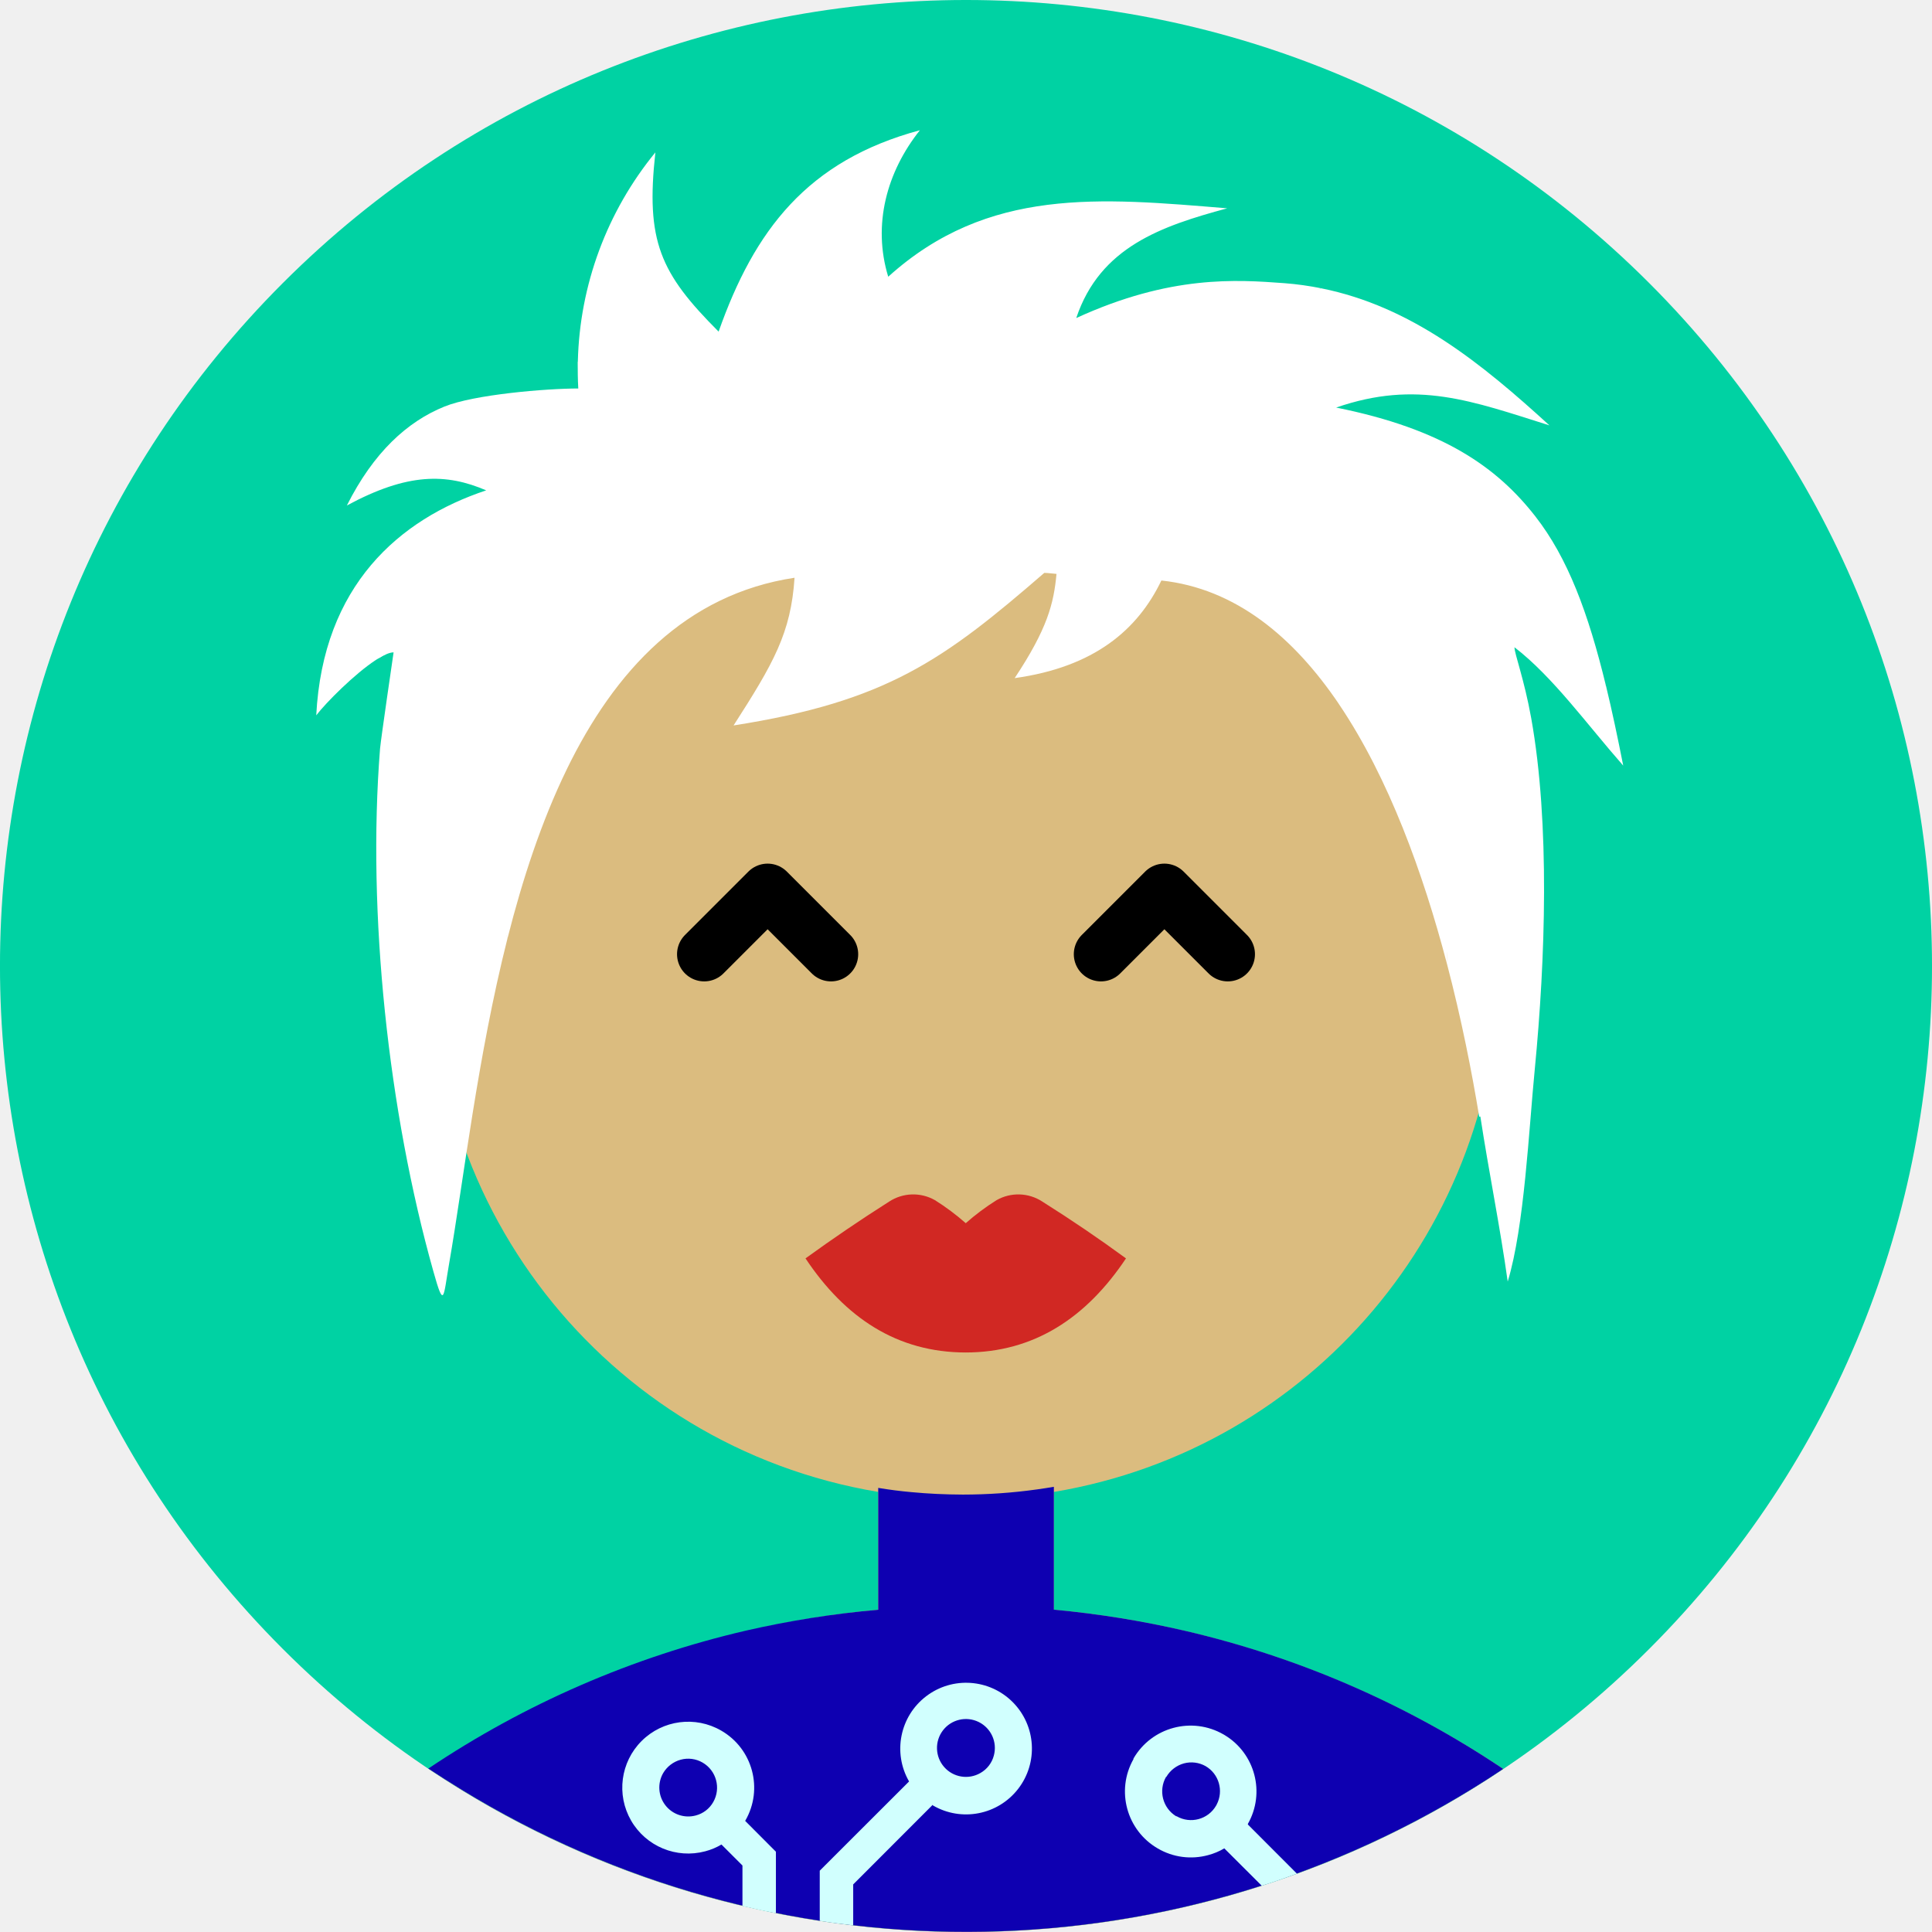
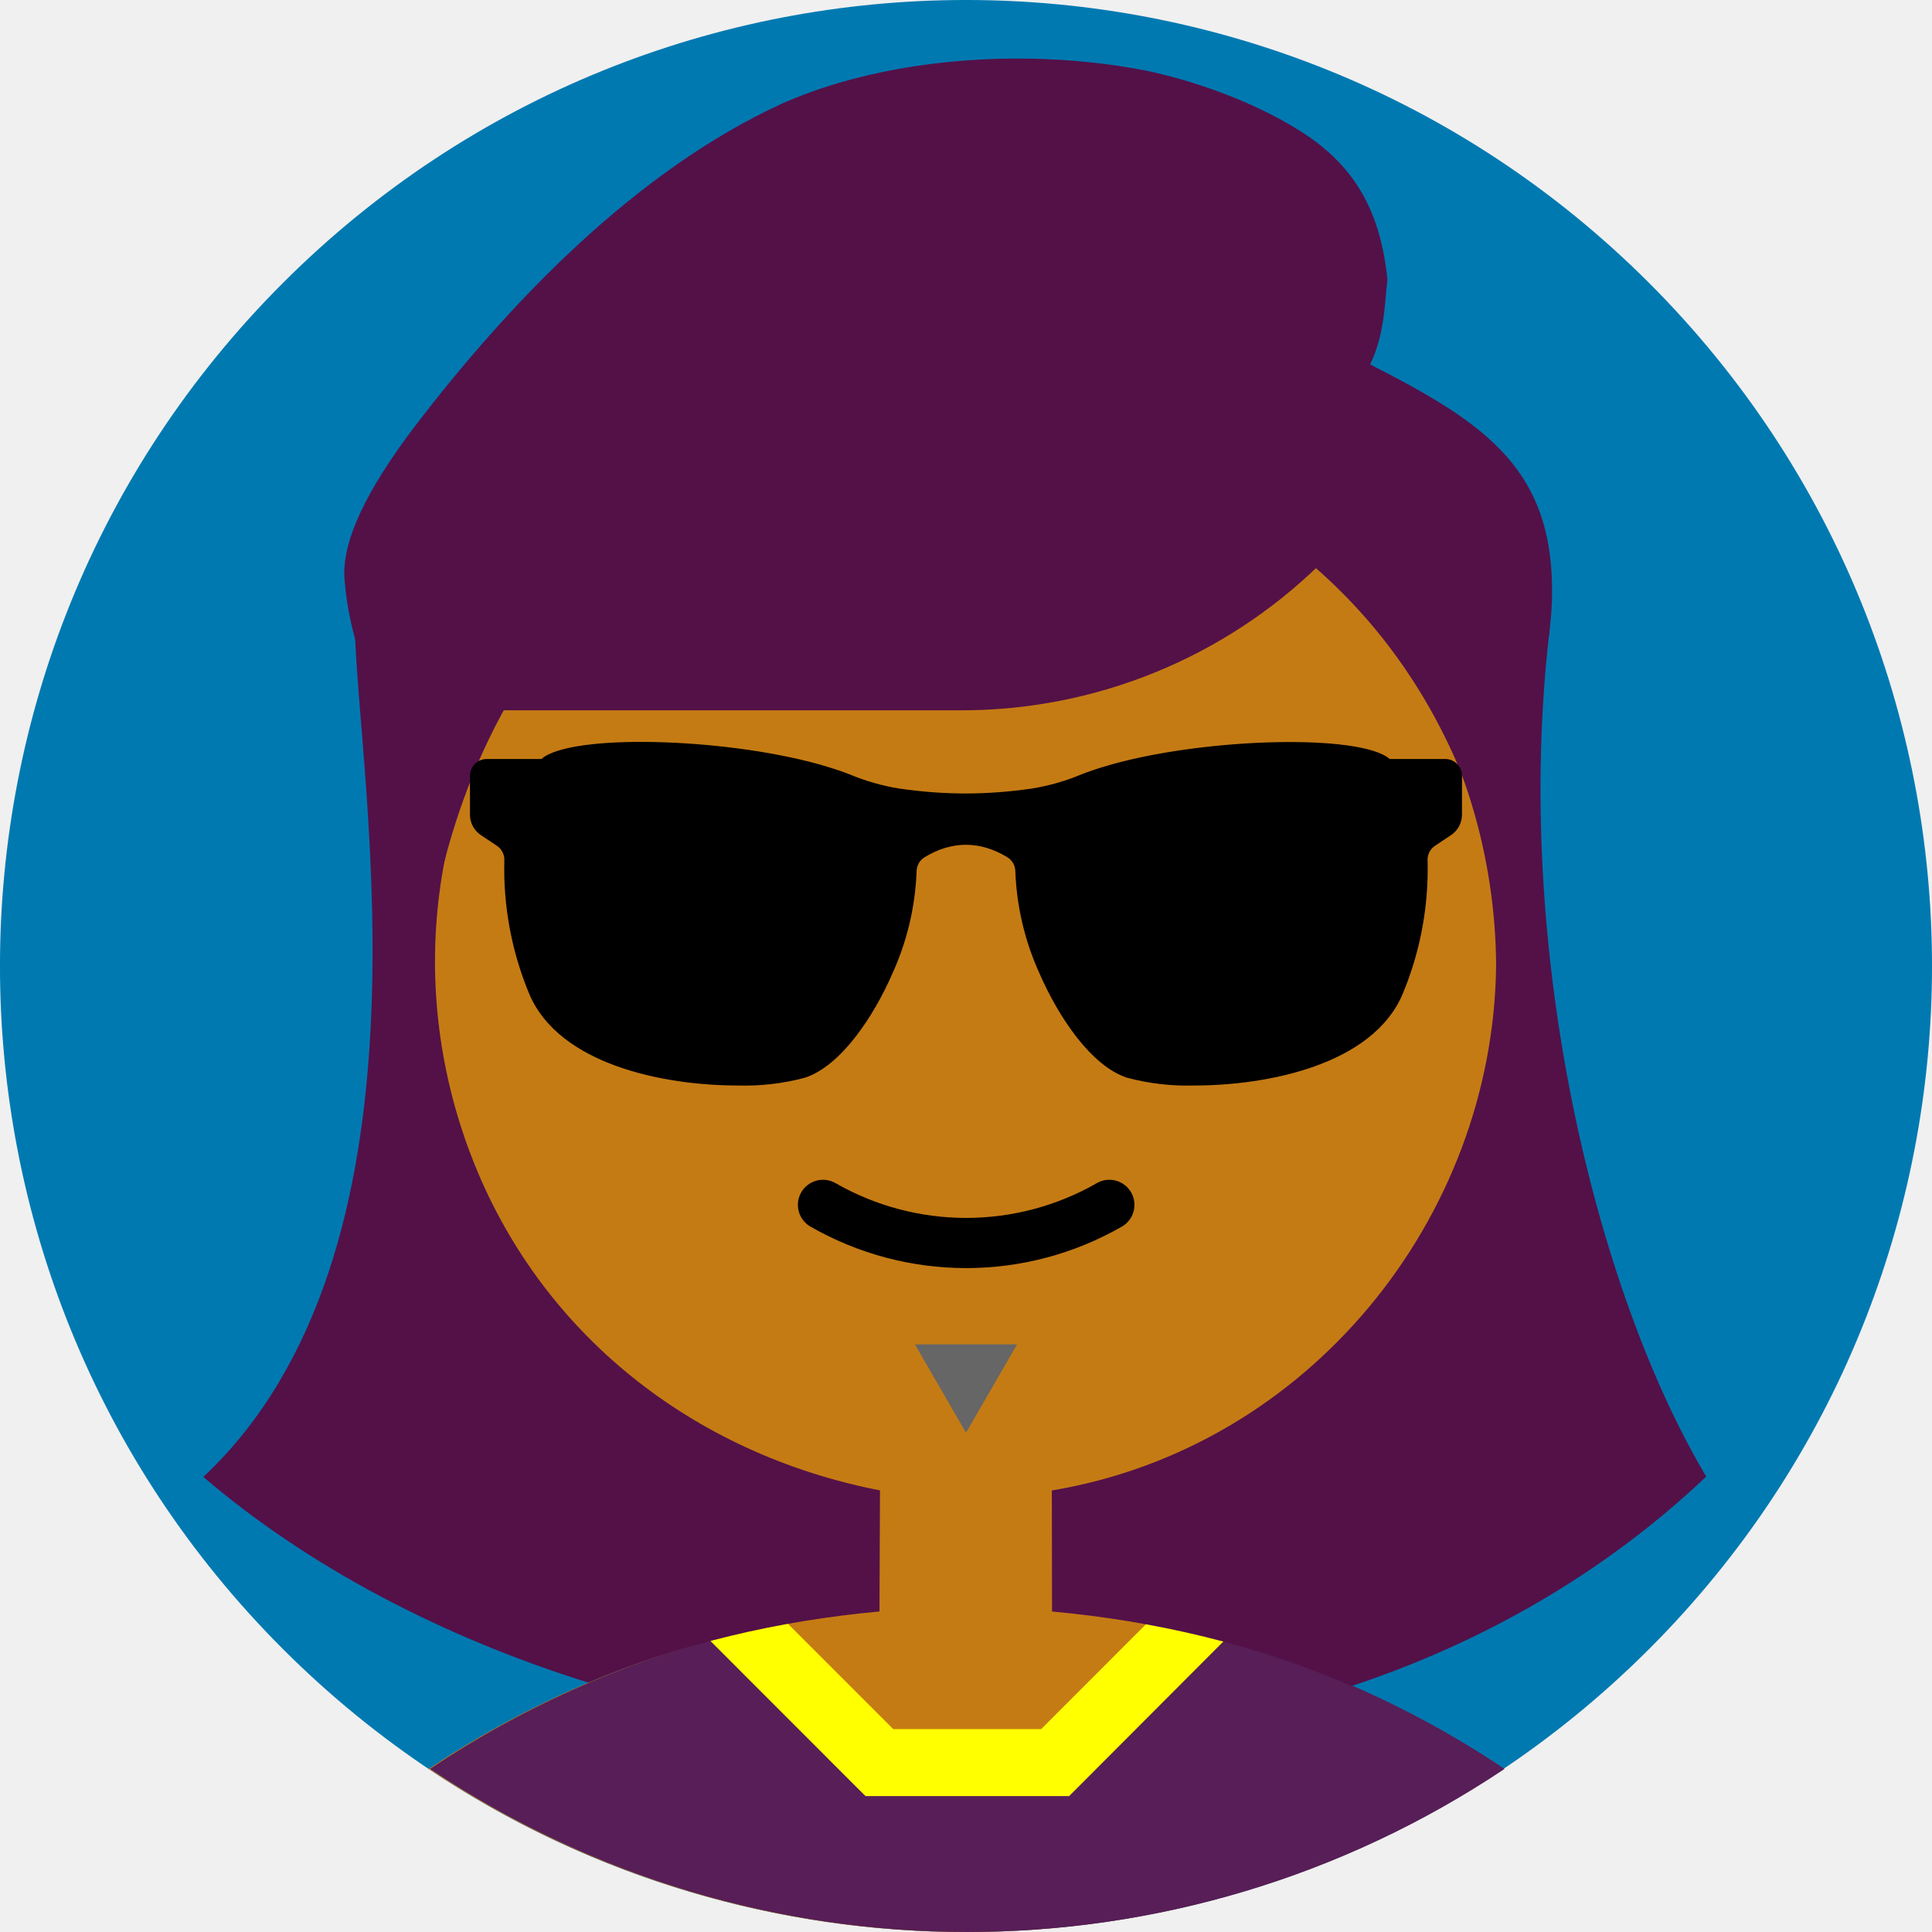
<svg xmlns="http://www.w3.org/2000/svg" viewBox="0 0 231 231">
-   <path d="M33.83,33.83a115.5,115.5,0,1,1,0,163.34,115.49,115.49,0,0,1,0-163.34Z" style="fill:#00d2a3;" />
-   <path d="m115.5 51.75a63.75 63.75 0 0 0-10.5 126.63v14.09a115.5 115.5 0 0 0-53.729 19.027 115.5 115.5 0 0 0 128.46 0 115.5 115.5 0 0 0-53.729-19.029v-14.084a63.75 63.75 0 0 0 53.25-62.881 63.75 63.75 0 0 0-63.65-63.75 63.75 63.75 0 0 0-0.1 0z" style="fill:#dbbc7f;" />
-   <path d="m141.74 195a114.93 114.93 0 0 1 37.912 16.45l0.07 0.05c-1.17 0.79-2.36 1.55-3.56 2.29a115.55 115.55 0 0 1-120.95 0.21q-2-1.23-4-2.54a114.79 114.79 0 0 1 38.002-16.5 116.21 116.21 0 0 1 15.791-2.49v-14.57c1.32 0.22 2.65 0.39 4 0.51 2 0.19 4 0.28 6.12 0.29a64.333 64.33 0 0 0 8.88-0.62c0.67-0.09 1.34-0.2 2-0.31v14.69a118 118 0 0 1 15.741 2.54z" style="fill:#0e00b1;" />
-   <path d="m79.292 212a3.46 3.46 0 0 0 3.89 5.07 3.38 3.38 0 0 0 2.1-1.61 3.47 3.47 0 0 0-1.28-4.72 3.42 3.42 0 0 0-2.62-0.34 3.51 3.51 0 0 0-2.09 1.6zm60.122 0.46a3.49 3.49 0 0 0 1.21 4.7h0.06a3.46 3.46 0 0 0 4.72-1.27l0.07-0.13a3.46 3.46 0 0 0-1.34-4.6 3.46 3.46 0 0 0-2.58-0.32 3.53 3.53 0 0 0-2.1 1.61zm9.8 5.7 5.86 5.87c-1.39 0.5-2.79 1-4.21 1.44l-4.48-4.47a7.52 7.52 0 0 1-1.94 0.81 7.83 7.83 0 0 1-6-0.79 7.87 7.87 0 0 1-2.92-10.69v-0.07a7.89 7.89 0 0 1 10.77-2.88l0.12 0.07a7.86 7.86 0 0 1 2.79 10.62v0.07zm-37.701-2.36-9.5 9.51v4.9c-1.35-0.16-2.68-0.33-4-0.54v-6l0.58-0.58 10.1-10.09a7.87 7.87 0 1 1 2.84 2.86zm7.32-5.91a3.46 3.46 0 1 0-1.61 2.1 3.38 3.38 0 0 0 1.61-2.1zm-29.741 7.82 3.09 3.1 0.59 0.59v7.36c-1.34-0.26-2.68-0.55-4-0.87v-4.84l-2.51-2.51a7.52 7.52 0 0 1-1.94 0.81 7.88 7.88 0 1 1 1.91-14.43 7.87 7.87 0 0 1 2.89 10.75z" style="fill:#d1fffe;" />
-   <path d="m109.99 15.57c-13.46 3.63-19.789 11.95-24.069 24.08-7-7-8.731-10.82-7.561-21.43a41 41 0 0 0-9.27 24.988c0.037 7.678 5.646 13.939 12.697 15.297-13.315 5.811-15.258 22.033-14.045 33.524 5.769-11.861 14.254-20.981 27.258-22.951-0.43 6.6-2.51 10.22-7.29 17.66 18.29-2.86 25.119-7.82 37.15-18.24 0.46 0 1 0.089 1.461 0.121-0.33 3.56-1.091 6.56-5 12.46 9.53-1.32 14.721-5.801 17.539-11.671 8.886 0.953 15.836 6.785 21.26 14.818 1.928-15.211-4.477-26.6-19.807-34.036 1.417-2.697 8.014-11.925 17.661-15.721-1.424-0.286-2.888-0.495-4.403-0.611-5.71-0.42-13.62-1-24.89 4.17 2.85-8.51 10.21-11 18.05-13.12-15.131-1.25-28.61-2.59-40.53 8.18-1.9-6.21-0.181-12.54 3.789-17.52z" style="fill:#fff;" />
-   <path d="m172.63 69.954c1.229 14.064 0.938 29.96 0.346 45.169 1.789 6.796 3.038 13.235 3.884 18.388l0.14-0.011c1 6.56 2.36 13.18 3.27 19.73 2-6.57 2.53-18.25 3.24-25.43 1.26-13 1.83-29.311-0.43-41.931-0.85-4.72-2.001-7.69-2.001-8.48 4.62 3.56 8.661 9.22 13.001 14.15-0.675-3.432-1.347-6.6-2.057-9.527-4.047-5.718-13.726-12.154-19.393-12.06z" style="fill:#fff;" />
-   <path d="m157.97 34.471c-10.339 2.758-17.715 13.543-19.132 16.24 15.33 7.436 20.783 17.96 21.278 33.517 5.953 8.818 10.066 20.289 12.857 30.895 0.876-13.178 1.819-27.726 0.266-44.28 2.57 0.449 9.137 1.393 18.781 11.17-2.116-8.732-4.567-15.31-8.454-20.283-4.56-5.84-10.999-10.431-23.809-13 9.65-3.34 16.27-0.77 25.5 2.13-8.139-7.431-16.474-14.219-27.287-16.389z" style="fill:#fff;" />
-   <path d="m61.473 73.354c-7.256-0.775-13.024 2.375-16.262 5.388 0.738-0.454 1.387-0.742 1.849-0.742 0 0-1.52 10.359-1.62 11.519-1.56 19.73 1 43.401 6.37 62.471 1.31 4.69 1.19 3.089 1.89-0.911 1.753-10.061 3.389-24.703 6.974-38.864-5.068-17.627-4.251-32.403 0.799-38.861z" style="fill:#fff;" />
-   <path d="m69.09 43.21c-0.025 1.08-8e-3 2.161 0.052 3.24-3.84 0-12.46 0.72-16 2.16-4.45 1.8-8.48 5.48-11.67 11.83 7.3-3.94 11.899-3.85 16.66-1.81-10.39 3.45-19.52 11.37-20.32 26.9 1.146-1.505 4.608-4.979 7.139-6.628 0.09-0.059 0.174-0.106 0.262-0.159 3.714-2.321 9.049-5.125 15.181-4.955-5.05 6.458-6.682 20.434 0.282 38.428 1.787-7.057 4.057-13.994 7.068-20.184-1e-3 -11.664 2.076-27.774 15.391-33.585-7.051-2.154-12.709-7.991-14.043-15.236z" style="fill:#fff;" />
-   <path d="m131.64 114.09 7.58-7.58 7.58 7.58m-62.6 0 7.58-7.58 7.58 7.58" style="fill:none;stroke-linecap:round;stroke-linejoin:round;stroke-width:6.5px;stroke:#000;" />
-   <path d="m115.5 161.71c-8.24 0-14.46-4.15-19.19-11.25 3.37-2.44 6.51-4.57 10-6.79a5.25 5.25 0 0 1 5.48-0.17 28.19 28.19 0 0 1 3.68 2.75 28.19 28.19 0 0 1 3.68-2.75 5.25 5.25 0 0 1 5.48 0.17c3.52 2.22 6.66 4.35 10 6.79-4.74 7.1-11 11.25-19.19 11.25z" style="fill:#d12823;" />
+   <path d="M33.83,33.83a115.5,115.5,0,1,1,0,163.34,115.49,115.49,0,0,1,0-163.34Z" style="fill:#0079b1;" />
+   <path d="m115.5 51.75a63.75 63.75 0 0 0-10.5 126.63v14.09a115.5 115.5 0 0 0-53.729 19.027 115.5 115.5 0 0 0 128.46 0 115.5 115.5 0 0 0-53.729-19.029v-14.084a63.75 63.75 0 0 0 53.25-62.881 63.75 63.75 0 0 0-63.65-63.75 63.75 63.75 0 0 0-0.1 0z" style="fill:#c57b14;" />
+   <path d="m141.89 195a114.79 114.79 0 0 1 38 16.5 115.55 115.55 0 0 1-128.47 0 114.79 114.79 0 0 1 38-16.5l15.75 15.75h21z" style="fill:#571e57;" />
+   <path d="m146.4 196.14-17.4 17.44-1.17 1.17h-24.34l-1.18-1.17-17.43-17.44c1.49-0.41 3-0.79 4.51-1.14l4.67-1 12.74 12.74h17.69l12.73-12.74 4.67 1c1.52 0.35 3 0.73 4.51 1.14z" style="fill:#ff0;" />
+   <path d="m157.79 67.5a61.31 61.31 0 0 1-42.79 17.43h-55.7c18.16-37.74 68.27-46.85 98.49-17.43z" style="fill:#531148;" />
+   <path d="m122.93 7.008c-10.503-0.157-21.09 1.645-29.545 5.432-17.141 7.9-32.169 23.297-43.973 38.779-5.17 6.863-8.778 13.46-8.185 18.395 0.931 12.312 10.372 26.483 11.068 36.9 15.663-72.081 105.99-70.452 124.91-7.053l4e-3 0.016c5.616-10.926 8.068-20.188 8.352-27.653 0.437-15.607-7.809-21.149-21.735-28.249 1.793-3.77 1.727-7.502 2.062-10.154-0.8-7.857-3.68-13.51-10.43-17.758-5.943-3.74-13.06-6.087-18.463-7.227-4.532-0.879-9.29-1.356-14.064-1.428z" style="fill:#531148;" />
+   <path d="m42.426 75.338c0.522 18.689 10.557 74.338-18.115 101.25 12.38 10.603 28.352 19.061 46.025 24.594 11.032-4.687 22.88-7.415 34.817-8.505l0.063-14.477c-22.49-4.381-40.766-18.898-48.862-39.967-8.096-21.07-4.793-44.72 9.248-62.393zm124.67 2.721c7.9 10.886 11.743 24.64 11.787 37.441-0.366 30.178-22.389 57.576-53.12 62.708l0.024 14.471c12.282 1.122 24.518 3.989 35.825 8.913 15.488-5.145 30.007-13.325 42.396-25.043-13.136-22.051-23.282-63.045-18.694-101.55z" style="fill:#531148;" />
+   <path d="m143.61 46.383c-11.639 0.125-20.998 1.891-20.998 1.891l-9 3.506c0.63-0.019 1.26-0.029 1.891-0.029h0.1c35.169 0.055 60.959 27.235 63.283 63.383 7.4e-4 31.157-22.742 57.213-53.106 63.079l-0.022 14.498c11.567 1.056 23.154 3.607 33.887 8.046 35.952-15.315 55.082-52.303 36.709-68.279-5.018-7.904-10.44-15.409-9.554-23.03 5.054-50.452 0.396-63.561-43.189-63.064zm-69.966 21.09c-15.286 3.244-17.096 3.73-31.734 6.695 3.03 13.081 3.058 22.274 1.208 30.012-3.8 11.361-8.971 19.787-12.286 28.764-6.882 22.459-2.916 31.982 12.093 46.165 8.659 8.069 19.861 16.209 30.939 20.647 2.669-1.032 5.373-1.963 8.106-2.792 7.498-2.275 15.388-3.654 23.206-4.367l0.043-14.393c-23.933-4.594-44.283-21.98-50.77-45.817-6.332-23.265 0.511-48.752 19.195-64.914z" style="fill:none;" />
+   <path d="m172.7 90.75h-6.54c-0.14-0.1-0.26-0.22-0.4-0.3-4.48-2.76-22.75-2.11-33.71 1.2-1 0.3-1.91 0.61-2.75 0.94-1.894 0.792-3.874 1.36-5.9 1.69-5.505 0.79-10.403 0.79-15.908 0-2.026-0.33-4.006-0.898-5.9-1.69-0.84-0.33-1.76-0.64-2.75-0.94-11-3.31-29.23-4-33.71-1.2-0.138 0.089-0.269 0.189-0.39 0.3h-6.55c-1.105 0-2 0.895-2 2v4.66c-0.001 0.982 0.491 1.899 1.31 2.44l1.9 1.27c0.592 0.389 0.935 1.062 0.9 1.77-0.142 5.485 0.881 10.939 3 16 3.58 8.38 16 10.9 24.93 10.9 2.698 0.077 5.392-0.236 8-0.93 4.35-1.43 8.24-7.36 10.45-12.42 1.761-3.851 2.749-8.009 2.91-12.24 7.3e-4 -0.714 0.382-1.373 1-1.73 3.228-1.951 6.58-1.951 9.808 0 0.618 0.357 0.999 1.016 1 1.73 0.161 4.231 1.149 8.389 2.91 12.24 2.21 5.06 6.1 11 10.45 12.42 2.608 0.694 5.302 1.007 8 0.93 8.92 0 21.35-2.52 24.93-10.9 2.119-5.061 3.142-10.515 3-16-0.035-0.708 0.308-1.381 0.9-1.77l1.9-1.27c0.819-0.541 1.311-1.458 1.31-2.44v-4.6c0.034-1.105-0.835-2.027-1.94-2.06z" style="fill:#000;stroke-linecap:round;stroke-linejoin:round;stroke-width:2.5;stroke:none;" />
+   <polygon points="121.61 160.74 109.39 160.74 115.5 171.31" style="fill:#666;" />
+   <path d="m132.64 144.06a34.42 34.42 0 0 1-34.24 0" style="fill:none;stroke-linecap:round;stroke-linejoin:round;stroke-width:6px;stroke:#000;" />
</svg>
